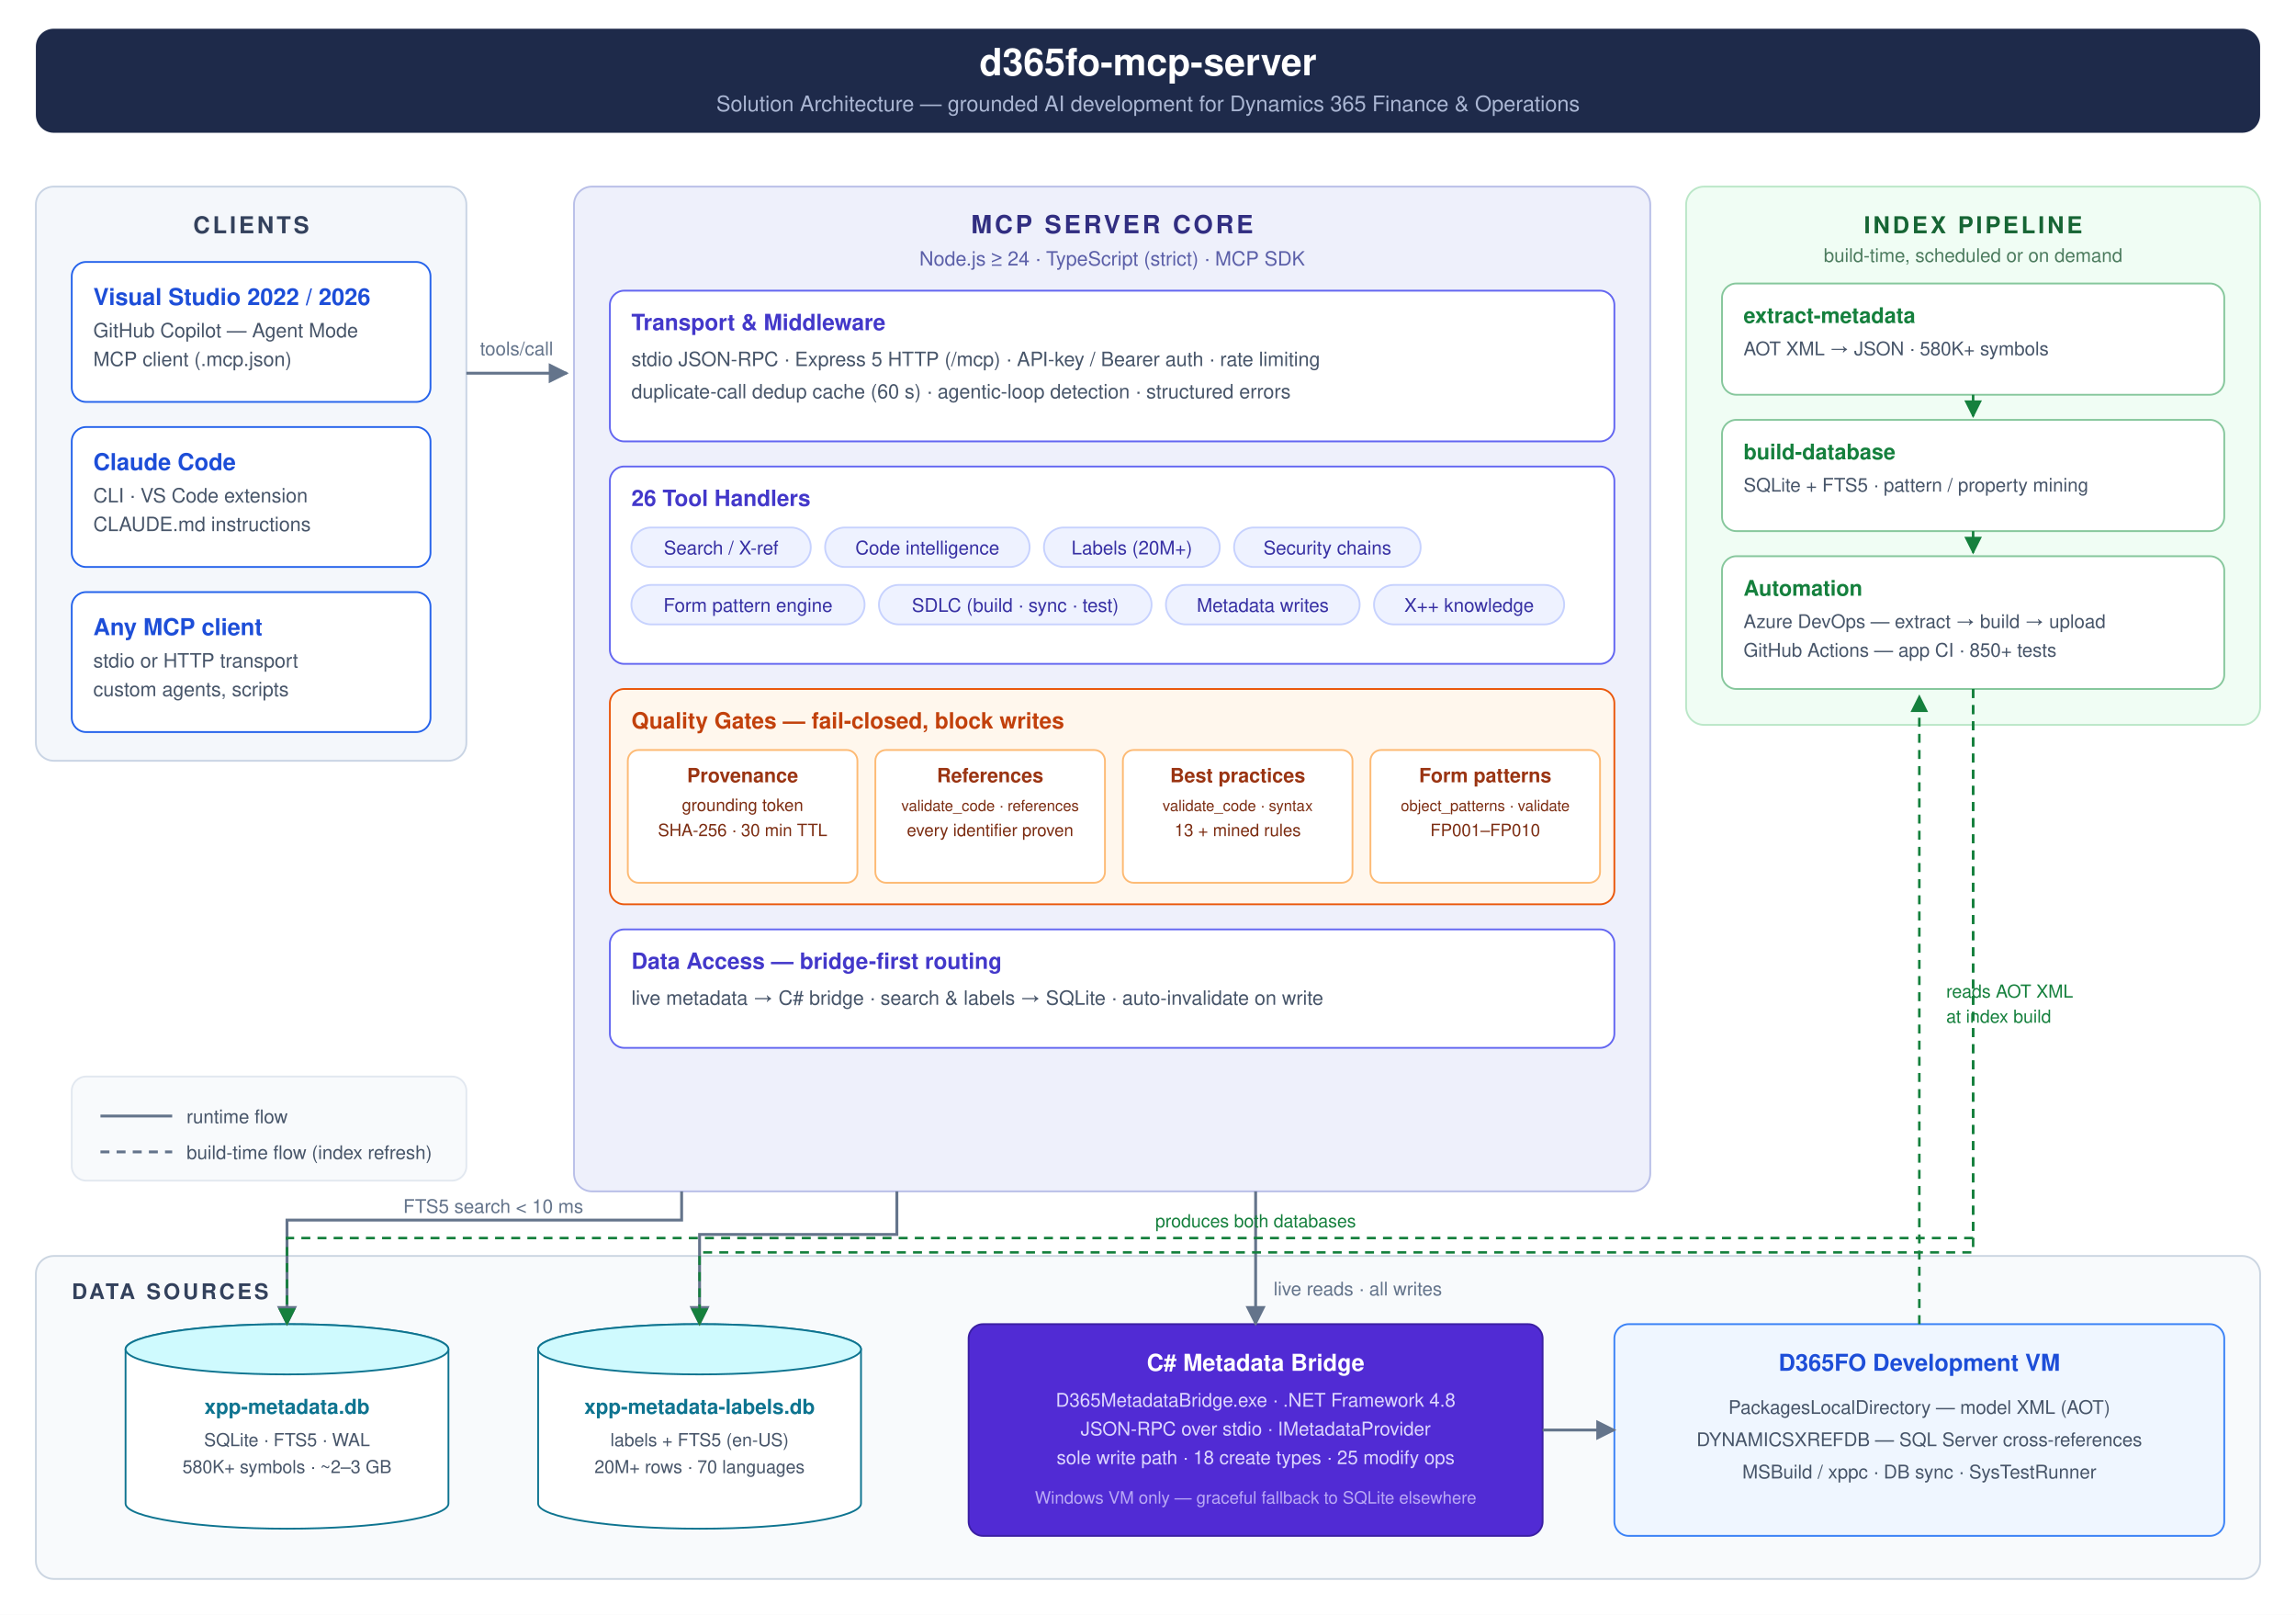
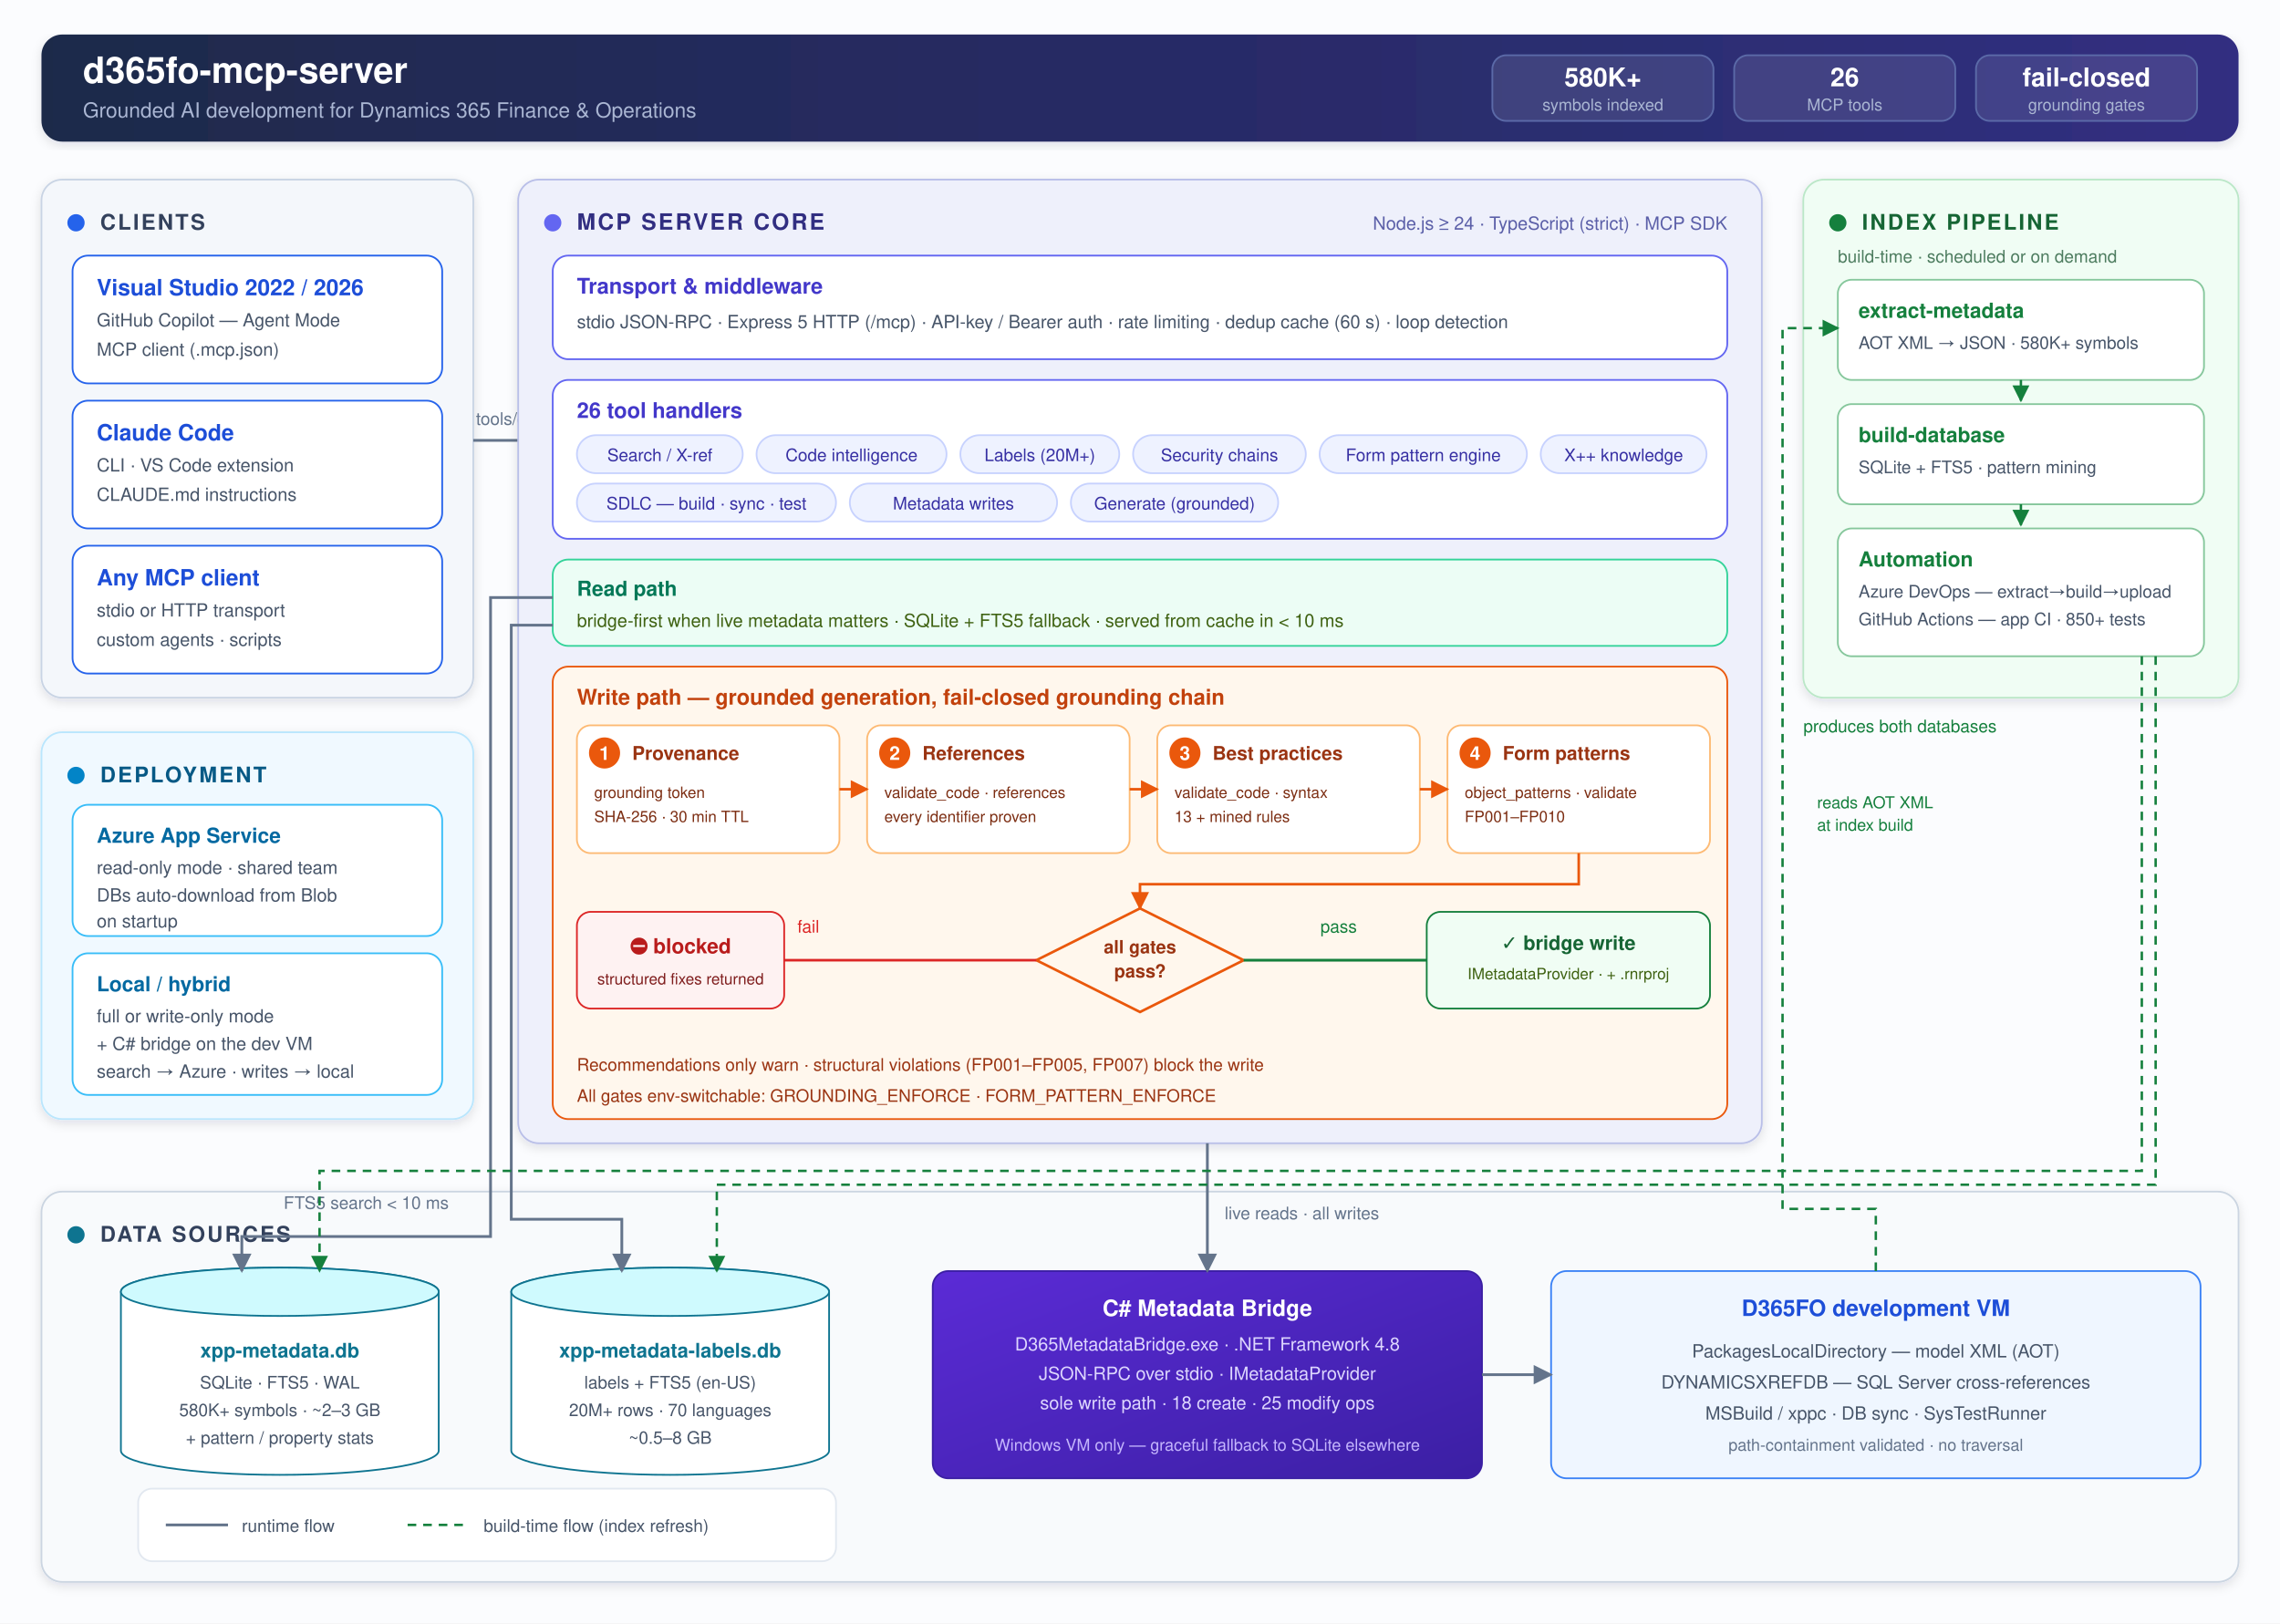
- <svg xmlns="http://www.w3.org/2000/svg" viewBox="0 0 1280 900" font-family="'Segoe UI', Helvetica, Arial, sans-serif">
+ <svg xmlns="http://www.w3.org/2000/svg" viewBox="0 0 1320 940" font-family="'Segoe UI', Helvetica, Arial, sans-serif" role="img">
  <defs>
    <marker id="arrow" viewBox="0 0 10 10" refX="9" refY="5" markerWidth="7" markerHeight="7" orient="auto-start-reverse">
      <path d="M0 0 L10 5 L0 10 z" fill="#64748b" />
    </marker>
    <marker id="arrowGreen" viewBox="0 0 10 10" refX="9" refY="5" markerWidth="7" markerHeight="7" orient="auto-start-reverse">
      <path d="M0 0 L10 5 L0 10 z" fill="#15803d" />
    </marker>
+     <marker id="arrowOrange" viewBox="0 0 10 10" refX="9" refY="5" markerWidth="7" markerHeight="7" orient="auto-start-reverse">
+       <path d="M0 0 L10 5 L0 10 z" fill="#ea580c" />
+     </marker>
+     <marker id="arrowRed" viewBox="0 0 10 10" refX="9" refY="5" markerWidth="7" markerHeight="7" orient="auto-start-reverse">
+       <path d="M0 0 L10 5 L0 10 z" fill="#dc2626" />
+     </marker>
+     <linearGradient id="gHead" x1="0" y1="0" x2="1" y2="0">
+       <stop offset="0" stop-color="#1e2a4a" />
+       <stop offset="1" stop-color="#312e81" />
+     </linearGradient>
+     <linearGradient id="gBridge" x1="0" y1="0" x2="1" y2="1">
+       <stop offset="0" stop-color="#5b2bd6" />
+       <stop offset="1" stop-color="#3b1fa3" />
+     </linearGradient>
+     <filter id="card" x="-4%" y="-4%" width="108%" height="112%">
+       <feDropShadow dx="0" dy="2" stdDeviation="3" flood-color="#1e293b" flood-opacity="0.12" />
+     </filter>
  </defs>
-   <rect x="0" y="0" width="1280" height="900" fill="#ffffff" />
-   <rect x="20" y="16" width="1240" height="58" rx="10" fill="#1e2a4a" />
-   <text x="640" y="42" text-anchor="middle" font-size="21" font-weight="700" fill="#ffffff">d365fo-mcp-server</text>
-   <text x="640" y="62" text-anchor="middle" font-size="12" fill="#aab6d3">Solution Architecture — grounded AI development for Dynamics 365 Finance &amp; Operations</text>
-   <rect x="20" y="104" width="240" height="320" rx="10" fill="#f4f7fb" stroke="#c9d4e4" />
-   <text x="140" y="130" text-anchor="middle" font-size="13" font-weight="700" fill="#33415c" letter-spacing="1.5">CLIENTS</text>
-   <rect x="40" y="146" width="200" height="78" rx="8" fill="#ffffff" stroke="#2563eb" />
-   <text x="52" y="170" font-size="13" font-weight="600" fill="#1d4ed8">Visual Studio 2022 / 2026</text>
-   <text x="52" y="188" font-size="11" fill="#475569">GitHub Copilot — Agent Mode</text>
-   <text x="52" y="204" font-size="11" fill="#475569">MCP client (.mcp.json)</text>
-   <rect x="40" y="238" width="200" height="78" rx="8" fill="#ffffff" stroke="#2563eb" />
-   <text x="52" y="262" font-size="13" font-weight="600" fill="#1d4ed8">Claude Code</text>
-   <text x="52" y="280" font-size="11" fill="#475569">CLI · VS Code extension</text>
-   <text x="52" y="296" font-size="11" fill="#475569">CLAUDE.md instructions</text>
-   <rect x="40" y="330" width="200" height="78" rx="8" fill="#ffffff" stroke="#2563eb" />
-   <text x="52" y="354" font-size="13" font-weight="600" fill="#1d4ed8">Any MCP client</text>
-   <text x="52" y="372" font-size="11" fill="#475569">stdio or HTTP transport</text>
-   <text x="52" y="388" font-size="11" fill="#475569">custom agents, scripts</text>
-   <line x1="260" y1="208" x2="316" y2="208" stroke="#64748b" stroke-width="1.6" marker-end="url(#arrow)" />
-   <text x="288" y="198" text-anchor="middle" font-size="10.5" fill="#64748b">tools/call</text>
-   <rect x="320" y="104" width="600" height="560" rx="10" fill="#eef0fb" stroke="#b9bfe8" />
-   <text x="620" y="130" text-anchor="middle" font-size="14" font-weight="700" fill="#312e81" letter-spacing="1.5">MCP SERVER CORE</text>
-   <text x="620" y="148" text-anchor="middle" font-size="11" fill="#5b5fa8">Node.js ≥ 24 · TypeScript (strict) · MCP SDK</text>
-   <rect x="340" y="162" width="560" height="84" rx="8" fill="#ffffff" stroke="#6366f1" />
-   <text x="352" y="184" font-size="12.5" font-weight="600" fill="#4338ca">Transport &amp; Middleware</text>
-   <text x="352" y="204" font-size="11" fill="#475569">stdio JSON-RPC  ·  Express 5 HTTP (/mcp)  ·  API-key / Bearer auth  ·  rate limiting</text>
-   <text x="352" y="222" font-size="11" fill="#475569">duplicate-call dedup cache (60 s)  ·  agentic-loop detection  ·  structured errors</text>
-   <rect x="340" y="260" width="560" height="110" rx="8" fill="#ffffff" stroke="#6366f1" />
-   <text x="352" y="282" font-size="12.5" font-weight="600" fill="#4338ca">26 Tool Handlers</text>
-   <rect x="352" y="294" width="100" height="22" rx="11" fill="#eef2ff" stroke="#c7d2fe" />
-   <text x="402" y="309" text-anchor="middle" font-size="10.5" fill="#3730a3">Search / X-ref</text>
-   <rect x="460" y="294" width="114" height="22" rx="11" fill="#eef2ff" stroke="#c7d2fe" />
-   <text x="517" y="309" text-anchor="middle" font-size="10.5" fill="#3730a3">Code intelligence</text>
-   <rect x="582" y="294" width="98" height="22" rx="11" fill="#eef2ff" stroke="#c7d2fe" />
-   <text x="631" y="309" text-anchor="middle" font-size="10.5" fill="#3730a3">Labels (20M+)</text>
-   <rect x="688" y="294" width="104" height="22" rx="11" fill="#eef2ff" stroke="#c7d2fe" />
-   <text x="740" y="309" text-anchor="middle" font-size="10.5" fill="#3730a3">Security chains</text>
-   <rect x="352" y="326" width="130" height="22" rx="11" fill="#eef2ff" stroke="#c7d2fe" />
-   <text x="417" y="341" text-anchor="middle" font-size="10.5" fill="#3730a3">Form pattern engine</text>
-   <rect x="490" y="326" width="152" height="22" rx="11" fill="#eef2ff" stroke="#c7d2fe" />
-   <text x="566" y="341" text-anchor="middle" font-size="10.5" fill="#3730a3">SDLC (build · sync · test)</text>
-   <rect x="650" y="326" width="108" height="22" rx="11" fill="#eef2ff" stroke="#c7d2fe" />
-   <text x="704" y="341" text-anchor="middle" font-size="10.5" fill="#3730a3">Metadata writes</text>
-   <rect x="766" y="326" width="106" height="22" rx="11" fill="#eef2ff" stroke="#c7d2fe" />
-   <text x="819" y="341" text-anchor="middle" font-size="10.5" fill="#3730a3">X++ knowledge</text>
-   <rect x="340" y="384" width="560" height="120" rx="8" fill="#fff7ed" stroke="#ea580c" />
-   <text x="352" y="406" font-size="12.5" font-weight="600" fill="#c2410c">Quality Gates — fail-closed, block writes</text>
-   <rect x="350" y="418" width="128" height="74" rx="6" fill="#ffffff" stroke="#fdba74" />
-   <text x="414" y="436" text-anchor="middle" font-size="11" font-weight="600" fill="#9a3412">Provenance</text>
-   <text x="414" y="452" text-anchor="middle" font-size="9.5" fill="#7c2d12">grounding token</text>
-   <text x="414" y="466" text-anchor="middle" font-size="9.5" fill="#7c2d12">SHA-256 · 30 min TTL</text>
-   <rect x="488" y="418" width="128" height="74" rx="6" fill="#ffffff" stroke="#fdba74" />
-   <text x="552" y="436" text-anchor="middle" font-size="11" font-weight="600" fill="#9a3412">References</text>
-   <text x="552" y="452" text-anchor="middle" font-size="8.5" fill="#7c2d12">validate_code · references</text>
-   <text x="552" y="466" text-anchor="middle" font-size="9.5" fill="#7c2d12">every identifier proven</text>
-   <rect x="626" y="418" width="128" height="74" rx="6" fill="#ffffff" stroke="#fdba74" />
-   <text x="690" y="436" text-anchor="middle" font-size="11" font-weight="600" fill="#9a3412">Best practices</text>
-   <text x="690" y="452" text-anchor="middle" font-size="8.5" fill="#7c2d12">validate_code · syntax</text>
-   <text x="690" y="466" text-anchor="middle" font-size="9.5" fill="#7c2d12">13 + mined rules</text>
-   <rect x="764" y="418" width="128" height="74" rx="6" fill="#ffffff" stroke="#fdba74" />
-   <text x="828" y="436" text-anchor="middle" font-size="11" font-weight="600" fill="#9a3412">Form patterns</text>
-   <text x="828" y="452" text-anchor="middle" font-size="8.5" fill="#7c2d12">object_patterns · validate</text>
-   <text x="828" y="466" text-anchor="middle" font-size="9.5" fill="#7c2d12">FP001–FP010</text>
-   <rect x="340" y="518" width="560" height="66" rx="8" fill="#ffffff" stroke="#6366f1" />
-   <text x="352" y="540" font-size="12.5" font-weight="600" fill="#4338ca">Data Access — bridge-first routing</text>
-   <text x="352" y="560" font-size="11" fill="#475569">live metadata → C# bridge  ·  search &amp; labels → SQLite  ·  auto-invalidate on write</text>
-   <rect x="940" y="104" width="320" height="300" rx="10" fill="#f0fdf4" stroke="#bbe7c8" />
-   <text x="1100" y="130" text-anchor="middle" font-size="13" font-weight="700" fill="#166534" letter-spacing="1.5">INDEX PIPELINE</text>
-   <text x="1100" y="146" text-anchor="middle" font-size="10.5" fill="#4d7c5f">build-time, scheduled or on demand</text>
-   <rect x="960" y="158" width="280" height="62" rx="8" fill="#ffffff" stroke="#86c79c" />
-   <text x="972" y="180" font-size="12" font-weight="600" fill="#15803d">extract-metadata</text>
-   <text x="972" y="198" font-size="10.5" fill="#475569">AOT XML → JSON · 580K+ symbols</text>
-   <line x1="1100" y1="220" x2="1100" y2="232" stroke="#15803d" stroke-width="1.4" marker-end="url(#arrowGreen)" />
-   <rect x="960" y="234" width="280" height="62" rx="8" fill="#ffffff" stroke="#86c79c" />
-   <text x="972" y="256" font-size="12" font-weight="600" fill="#15803d">build-database</text>
-   <text x="972" y="274" font-size="10.5" fill="#475569">SQLite + FTS5 · pattern / property mining</text>
-   <line x1="1100" y1="296" x2="1100" y2="308" stroke="#15803d" stroke-width="1.4" marker-end="url(#arrowGreen)" />
-   <rect x="960" y="310" width="280" height="74" rx="8" fill="#ffffff" stroke="#86c79c" />
-   <text x="972" y="332" font-size="12" font-weight="600" fill="#15803d">Automation</text>
-   <text x="972" y="350" font-size="10.5" fill="#475569">Azure DevOps — extract → build → upload</text>
-   <text x="972" y="366" font-size="10.5" fill="#475569">GitHub Actions — app CI · 850+ tests</text>
-   <rect x="40" y="600" width="220" height="58" rx="8" fill="#f8fafc" stroke="#e2e8f0" />
-   <line x1="56" y1="622" x2="96" y2="622" stroke="#64748b" stroke-width="1.6" />
-   <text x="104" y="626" font-size="10.5" fill="#475569">runtime flow</text>
-   <line x1="56" y1="642" x2="96" y2="642" stroke="#64748b" stroke-width="1.6" stroke-dasharray="5 4" />
-   <text x="104" y="646" font-size="10.5" fill="#475569">build-time flow (index refresh)</text>
-   <rect x="20" y="700" width="1240" height="180" rx="10" fill="#f8fafc" stroke="#cbd5e1" />
-   <text x="40" y="724" font-size="12" font-weight="700" fill="#33415c" letter-spacing="1.5">DATA SOURCES</text>
-   <path d="M70 752 a90 14 0 0 1 180 0 v86 a90 14 0 0 1 -180 0 z" fill="#ffffff" stroke="#0e7490" />
-   <ellipse cx="160" cy="752" rx="90" ry="14" fill="#cffafe" stroke="#0e7490" />
-   <text x="160" y="788" text-anchor="middle" font-size="11.5" font-weight="600" fill="#0e7490">xpp-metadata.db</text>
-   <text x="160" y="806" text-anchor="middle" font-size="10" fill="#475569">SQLite · FTS5 · WAL</text>
-   <text x="160" y="821" text-anchor="middle" font-size="10" fill="#475569">580K+ symbols · ~2–3 GB</text>
-   <path d="M300 752 a90 14 0 0 1 180 0 v86 a90 14 0 0 1 -180 0 z" fill="#ffffff" stroke="#0e7490" />
-   <ellipse cx="390" cy="752" rx="90" ry="14" fill="#cffafe" stroke="#0e7490" />
-   <text x="390" y="788" text-anchor="middle" font-size="11.5" font-weight="600" fill="#0e7490">xpp-metadata-labels.db</text>
-   <text x="390" y="806" text-anchor="middle" font-size="10" fill="#475569">labels + FTS5 (en-US)</text>
-   <text x="390" y="821" text-anchor="middle" font-size="10" fill="#475569">20M+ rows · 70 languages</text>
-   <rect x="540" y="738" width="320" height="118" rx="8" fill="#512BD4" stroke="#3b1fa3" />
-   <text x="700" y="764" text-anchor="middle" font-size="13" font-weight="700" fill="#ffffff">C# Metadata Bridge</text>
-   <text x="700" y="784" text-anchor="middle" font-size="10.5" fill="#ddd6fe">D365MetadataBridge.exe · .NET Framework 4.8</text>
-   <text x="700" y="800" text-anchor="middle" font-size="10.5" fill="#ddd6fe">JSON-RPC over stdio · IMetadataProvider</text>
-   <text x="700" y="816" text-anchor="middle" font-size="10.5" fill="#ddd6fe">sole write path · 18 create types · 25 modify ops</text>
-   <text x="700" y="838" text-anchor="middle" font-size="9.5" fill="#b9a8f5">Windows VM only — graceful fallback to SQLite elsewhere</text>
-   <rect x="900" y="738" width="340" height="118" rx="8" fill="#eff6ff" stroke="#3b82f6" />
-   <text x="1070" y="764" text-anchor="middle" font-size="13" font-weight="700" fill="#1d4ed8">D365FO Development VM</text>
-   <text x="1070" y="788" text-anchor="middle" font-size="10.5" fill="#475569">PackagesLocalDirectory — model XML (AOT)</text>
-   <text x="1070" y="806" text-anchor="middle" font-size="10.5" fill="#475569">DYNAMICSXREFDB — SQL Server cross-references</text>
-   <text x="1070" y="824" text-anchor="middle" font-size="10.5" fill="#475569">MSBuild / xppc · DB sync · SysTestRunner</text>
-   <path d="M380 664 L380 680 L160 680 L160 738" fill="none" stroke="#64748b" stroke-width="1.6" marker-end="url(#arrow)" />
-   <path d="M500 664 L500 688 L390 688 L390 738" fill="none" stroke="#64748b" stroke-width="1.6" marker-end="url(#arrow)" />
-   <text x="275" y="676" text-anchor="middle" font-size="10.5" fill="#64748b">FTS5 search &lt; 10 ms</text>
-   <path d="M700 664 L700 738" fill="none" stroke="#64748b" stroke-width="1.6" marker-end="url(#arrow)" />
-   <text x="710" y="722" font-size="10.5" fill="#64748b">live reads · all writes</text>
-   <line x1="860" y1="797" x2="900" y2="797" stroke="#64748b" stroke-width="1.6" marker-end="url(#arrow)" />
-   <path d="M1070 738 L1070 388" fill="none" stroke="#15803d" stroke-width="1.4" stroke-dasharray="5 4" marker-end="url(#arrowGreen)" />
-   <text x="1085" y="556" font-size="10" fill="#15803d">reads AOT XML</text>
-   <text x="1085" y="570" font-size="10" fill="#15803d">at index build</text>
-   <path d="M1100 384 L1100 690 L160 690 L160 738" fill="none" stroke="#15803d" stroke-width="1.4" stroke-dasharray="5 4" marker-end="url(#arrowGreen)" />
-   <path d="M1100 384 L1100 698 L390 698 L390 738" fill="none" stroke="#15803d" stroke-width="1.4" stroke-dasharray="5 4" marker-end="url(#arrowGreen)" />
-   <text x="700" y="684" text-anchor="middle" font-size="10" fill="#15803d">produces both databases</text>
+   <rect x="0" y="0" width="1320" height="940" fill="#fbfcfe" />
+   <rect x="24" y="20" width="1272" height="62" rx="12" fill="url(#gHead)" filter="url(#card)" />
+   <text x="48" y="48" font-size="21" font-weight="700" fill="#ffffff">d365fo-mcp-server</text>
+   <text x="48" y="68" font-size="12" fill="#aab6d3">Grounded AI development for Dynamics 365 Finance &amp; Operations</text>
+   <g>
+     <rect x="864" y="32" width="128" height="38" rx="8" fill="#ffffff" fill-opacity="0.10" stroke="#5b6aa8" />
+     <text x="928" y="50" text-anchor="middle" font-size="15" font-weight="700" fill="#ffffff">580K+</text>
+     <text x="928" y="64" text-anchor="middle" font-size="9.5" fill="#aab6d3">symbols indexed</text>
+     <rect x="1004" y="32" width="128" height="38" rx="8" fill="#ffffff" fill-opacity="0.10" stroke="#5b6aa8" />
+     <text x="1068" y="50" text-anchor="middle" font-size="15" font-weight="700" fill="#ffffff">26</text>
+     <text x="1068" y="64" text-anchor="middle" font-size="9.5" fill="#aab6d3">MCP tools</text>
+     <rect x="1144" y="32" width="128" height="38" rx="8" fill="#ffffff" fill-opacity="0.10" stroke="#5b6aa8" />
+     <text x="1208" y="50" text-anchor="middle" font-size="15" font-weight="700" fill="#ffffff">fail-closed</text>
+     <text x="1208" y="64" text-anchor="middle" font-size="9.5" fill="#aab6d3">grounding gates</text>
+   </g>
+   <rect x="24" y="104" width="250" height="300" rx="12" fill="#f4f7fb" stroke="#c9d4e4" filter="url(#card)" />
+   <circle cx="44" cy="129" r="5" fill="#2563eb" />
+   <text x="58" y="133" font-size="12.5" font-weight="700" fill="#33415c" letter-spacing="1.2">CLIENTS</text>
+   <rect x="42" y="148" width="214" height="74" rx="9" fill="#ffffff" stroke="#2563eb" />
+   <text x="56" y="171" font-size="13" font-weight="600" fill="#1d4ed8">Visual Studio 2022 / 2026</text>
+   <text x="56" y="189" font-size="10.5" fill="#475569">GitHub Copilot — Agent Mode</text>
+   <text x="56" y="206" font-size="10.5" fill="#475569">MCP client (.mcp.json)</text>
+   <rect x="42" y="232" width="214" height="74" rx="9" fill="#ffffff" stroke="#2563eb" />
+   <text x="56" y="255" font-size="13" font-weight="600" fill="#1d4ed8">Claude Code</text>
+   <text x="56" y="273" font-size="10.5" fill="#475569">CLI · VS Code extension</text>
+   <text x="56" y="290" font-size="10.5" fill="#475569">CLAUDE.md instructions</text>
+   <rect x="42" y="316" width="214" height="74" rx="9" fill="#ffffff" stroke="#2563eb" />
+   <text x="56" y="339" font-size="13" font-weight="600" fill="#1d4ed8">Any MCP client</text>
+   <text x="56" y="357" font-size="10.5" fill="#475569">stdio or HTTP transport</text>
+   <text x="56" y="374" font-size="10.5" fill="#475569">custom agents · scripts</text>
+   <rect x="24" y="424" width="250" height="224" rx="12" fill="#f0f9ff" stroke="#bae6fd" filter="url(#card)" />
+   <circle cx="44" cy="449" r="5" fill="#0284c7" />
+   <text x="58" y="453" font-size="12.5" font-weight="700" fill="#075985" letter-spacing="1.2">DEPLOYMENT</text>
+   <rect x="42" y="466" width="214" height="76" rx="9" fill="#ffffff" stroke="#38bdf8" />
+   <text x="56" y="488" font-size="12" font-weight="600" fill="#0369a1">Azure App Service</text>
+   <text x="56" y="506" font-size="10.5" fill="#475569">read-only mode · shared team</text>
+   <text x="56" y="522" font-size="10.5" fill="#475569">DBs auto-download from Blob</text>
+   <text x="56" y="537" font-size="10.5" fill="#475569">on startup</text>
+   <rect x="42" y="552" width="214" height="82" rx="9" fill="#ffffff" stroke="#38bdf8" />
+   <text x="56" y="574" font-size="12" font-weight="600" fill="#0369a1">Local / hybrid</text>
+   <text x="56" y="592" font-size="10.5" fill="#475569">full or write-only mode</text>
+   <text x="56" y="608" font-size="10.5" fill="#475569">+ C# bridge on the dev VM</text>
+   <text x="56" y="624" font-size="10.5" fill="#475569">search → Azure · writes → local</text>
+   <line x1="274" y1="255" x2="316" y2="255" stroke="#64748b" stroke-width="1.6" marker-end="url(#arrow)" />
+   <text x="295" y="246" text-anchor="middle" font-size="10" fill="#64748b">tools/call</text>
+   <rect x="300" y="104" width="720" height="558" rx="12" fill="#eef0fb" stroke="#b9bfe8" filter="url(#card)" />
+   <circle cx="320" cy="129" r="5" fill="#6366f1" />
+   <text x="334" y="133" font-size="13" font-weight="700" fill="#312e81" letter-spacing="1.2">MCP SERVER CORE</text>
+   <text x="1000" y="133" text-anchor="end" font-size="10.5" fill="#5b5fa8">Node.js ≥ 24 · TypeScript (strict) · MCP SDK</text>
+   <rect x="320" y="148" width="680" height="60" rx="9" fill="#ffffff" stroke="#6366f1" />
+   <text x="334" y="170" font-size="12.5" font-weight="600" fill="#4338ca">Transport &amp; middleware</text>
+   <text x="334" y="190" font-size="10.5" fill="#475569">stdio JSON-RPC · Express 5 HTTP (/mcp) · API-key / Bearer auth · rate limiting · dedup cache (60 s) · loop detection</text>
+   <rect x="320" y="220" width="680" height="92" rx="9" fill="#ffffff" stroke="#6366f1" />
+   <text x="334" y="242" font-size="12.5" font-weight="600" fill="#4338ca">26 tool handlers</text>
+   <g font-size="10" fill="#3730a3">
+     <rect x="334" y="252" width="96" height="22" rx="11" fill="#eef2ff" stroke="#c7d2fe" />
+     <text x="382" y="267" text-anchor="middle">Search / X-ref</text>
+     <rect x="438" y="252" width="110" height="22" rx="11" fill="#eef2ff" stroke="#c7d2fe" />
+     <text x="493" y="267" text-anchor="middle">Code intelligence</text>
+     <rect x="556" y="252" width="92" height="22" rx="11" fill="#eef2ff" stroke="#c7d2fe" />
+     <text x="602" y="267" text-anchor="middle">Labels (20M+)</text>
+     <rect x="656" y="252" width="100" height="22" rx="11" fill="#eef2ff" stroke="#c7d2fe" />
+     <text x="706" y="267" text-anchor="middle">Security chains</text>
+     <rect x="764" y="252" width="120" height="22" rx="11" fill="#eef2ff" stroke="#c7d2fe" />
+     <text x="824" y="267" text-anchor="middle">Form pattern engine</text>
+     <rect x="892" y="252" width="96" height="22" rx="11" fill="#eef2ff" stroke="#c7d2fe" />
+     <text x="940" y="267" text-anchor="middle">X++ knowledge</text>
+     <rect x="334" y="280" width="150" height="22" rx="11" fill="#eef2ff" stroke="#c7d2fe" />
+     <text x="409" y="295" text-anchor="middle">SDLC — build · sync · test</text>
+     <rect x="492" y="280" width="120" height="22" rx="11" fill="#eef2ff" stroke="#c7d2fe" />
+     <text x="552" y="295" text-anchor="middle">Metadata writes</text>
+     <rect x="620" y="280" width="120" height="22" rx="11" fill="#eef2ff" stroke="#c7d2fe" />
+     <text x="680" y="295" text-anchor="middle">Generate (grounded)</text>
+   </g>
+   <rect x="320" y="324" width="680" height="50" rx="9" fill="#ecfdf5" stroke="#34d399" />
+   <text x="334" y="345" font-size="12" font-weight="600" fill="#047857">Read path</text>
+   <text x="334" y="363" font-size="10.5" fill="#3f6212">bridge-first when live metadata matters · SQLite + FTS5 fallback · served from cache in &lt; 10 ms</text>
+   <rect x="320" y="386" width="680" height="262" rx="9" fill="#fff7ed" stroke="#ea580c" />
+   <text x="334" y="408" font-size="12.5" font-weight="700" fill="#c2410c">Write path — grounded generation, fail-closed grounding chain</text>
+   <g>
+     <rect x="334" y="420" width="152" height="74" rx="8" fill="#ffffff" stroke="#fdba74" />
+     <circle cx="350" cy="436" r="9" fill="#ea580c" />
+     <text x="350" y="440" text-anchor="middle" font-size="11" font-weight="700" fill="#fff">1</text>
+     <text x="366" y="440" font-size="11" font-weight="600" fill="#9a3412">Provenance</text>
+     <text x="344" y="462" font-size="9" fill="#7c2d12">grounding token</text>
+     <text x="344" y="476" font-size="9" fill="#7c2d12">SHA-256 · 30 min TTL</text>
+     <rect x="502" y="420" width="152" height="74" rx="8" fill="#ffffff" stroke="#fdba74" />
+     <circle cx="518" cy="436" r="9" fill="#ea580c" />
+     <text x="518" y="440" text-anchor="middle" font-size="11" font-weight="700" fill="#fff">2</text>
+     <text x="534" y="440" font-size="11" font-weight="600" fill="#9a3412">References</text>
+     <text x="512" y="462" font-size="9" fill="#7c2d12">validate_code · references</text>
+     <text x="512" y="476" font-size="9" fill="#7c2d12">every identifier proven</text>
+     <rect x="670" y="420" width="152" height="74" rx="8" fill="#ffffff" stroke="#fdba74" />
+     <circle cx="686" cy="436" r="9" fill="#ea580c" />
+     <text x="686" y="440" text-anchor="middle" font-size="11" font-weight="700" fill="#fff">3</text>
+     <text x="702" y="440" font-size="11" font-weight="600" fill="#9a3412">Best practices</text>
+     <text x="680" y="462" font-size="9" fill="#7c2d12">validate_code · syntax</text>
+     <text x="680" y="476" font-size="9" fill="#7c2d12">13 + mined rules</text>
+     <rect x="838" y="420" width="152" height="74" rx="8" fill="#ffffff" stroke="#fdba74" />
+     <circle cx="854" cy="436" r="9" fill="#ea580c" />
+     <text x="854" y="440" text-anchor="middle" font-size="11" font-weight="700" fill="#fff">4</text>
+     <text x="870" y="440" font-size="11" font-weight="600" fill="#9a3412">Form patterns</text>
+     <text x="848" y="462" font-size="9" fill="#7c2d12">object_patterns · validate</text>
+     <text x="848" y="476" font-size="9" fill="#7c2d12">FP001–FP010</text>
+     <line x1="486" y1="457" x2="502" y2="457" stroke="#ea580c" stroke-width="1.5" marker-end="url(#arrowOrange)" />
+     <line x1="654" y1="457" x2="670" y2="457" stroke="#ea580c" stroke-width="1.5" marker-end="url(#arrowOrange)" />
+     <line x1="822" y1="457" x2="838" y2="457" stroke="#ea580c" stroke-width="1.5" marker-end="url(#arrowOrange)" />
+   </g>
+   <path d="M914 494 L914 512 L660 512 L660 526" fill="none" stroke="#ea580c" stroke-width="1.5" marker-end="url(#arrowOrange)" />
+   <polygon points="660,526 720,556 660,586 600,556" fill="#fff7ed" stroke="#ea580c" stroke-width="1.5" />
+   <text x="660" y="552" text-anchor="middle" font-size="10.5" font-weight="600" fill="#9a3412">all gates</text>
+   <text x="660" y="566" text-anchor="middle" font-size="10.5" font-weight="600" fill="#9a3412">pass?</text>
+   <line x1="600" y1="556" x2="360" y2="556" stroke="#dc2626" stroke-width="1.5" marker-end="url(#arrowRed)" />
+   <rect x="334" y="528" width="120" height="56" rx="8" fill="#fef2f2" stroke="#dc2626" />
+   <text x="394" y="552" text-anchor="middle" font-size="12" font-weight="700" fill="#b91c1c">⛔ blocked</text>
+   <text x="394" y="570" text-anchor="middle" font-size="9" fill="#7f1d1d">structured fixes returned</text>
+   <text x="468" y="540" text-anchor="middle" font-size="10" fill="#dc2626">fail</text>
+   <line x1="720" y1="556" x2="966" y2="556" stroke="#15803d" stroke-width="1.6" marker-end="url(#arrowGreen)" />
+   <rect x="826" y="528" width="164" height="56" rx="8" fill="#f0fdf4" stroke="#15803d" />
+   <text x="908" y="550" text-anchor="middle" font-size="11.5" font-weight="700" fill="#166534">✓ bridge write</text>
+   <text x="908" y="567" text-anchor="middle" font-size="9" fill="#3f6212">IMetadataProvider · + .rnrproj</text>
+   <text x="775" y="540" text-anchor="middle" font-size="10" fill="#15803d">pass</text>
+   <text x="334" y="620" font-size="10" fill="#9a3412">Recommendations only warn · structural violations (FP001–FP005, FP007) block the write</text>
+   <text x="334" y="638" font-size="10" fill="#9a3412">All gates env-switchable: GROUNDING_ENFORCE · FORM_PATTERN_ENFORCE</text>
+   <rect x="1044" y="104" width="252" height="300" rx="12" fill="#f0fdf4" stroke="#bbe7c8" filter="url(#card)" />
+   <circle cx="1064" cy="129" r="5" fill="#15803d" />
+   <text x="1078" y="133" font-size="12.5" font-weight="700" fill="#166534" letter-spacing="1.2">INDEX PIPELINE</text>
+   <text x="1064" y="152" font-size="10" fill="#4d7c5f">build-time · scheduled or on demand</text>
+   <rect x="1064" y="162" width="212" height="58" rx="8" fill="#ffffff" stroke="#86c79c" />
+   <text x="1076" y="184" font-size="12" font-weight="600" fill="#15803d">extract-metadata</text>
+   <text x="1076" y="202" font-size="10" fill="#475569">AOT XML → JSON · 580K+ symbols</text>
+   <line x1="1170" y1="220" x2="1170" y2="232" stroke="#15803d" stroke-width="1.4" marker-end="url(#arrowGreen)" />
+   <rect x="1064" y="234" width="212" height="58" rx="8" fill="#ffffff" stroke="#86c79c" />
+   <text x="1076" y="256" font-size="12" font-weight="600" fill="#15803d">build-database</text>
+   <text x="1076" y="274" font-size="10" fill="#475569">SQLite + FTS5 · pattern mining</text>
+   <line x1="1170" y1="292" x2="1170" y2="304" stroke="#15803d" stroke-width="1.4" marker-end="url(#arrowGreen)" />
+   <rect x="1064" y="306" width="212" height="74" rx="8" fill="#ffffff" stroke="#86c79c" />
+   <text x="1076" y="328" font-size="12" font-weight="600" fill="#15803d">Automation</text>
+   <text x="1076" y="346" font-size="10" fill="#475569">Azure DevOps — extract→build→upload</text>
+   <text x="1076" y="362" font-size="10" fill="#475569">GitHub Actions — app CI · 850+ tests</text>
+   <text x="1100" y="424" text-anchor="middle" font-size="10" fill="#15803d">produces both databases</text>
+   <text x="1052" y="468" font-size="9.5" fill="#15803d">reads AOT XML</text>
+   <text x="1052" y="481" font-size="9.5" fill="#15803d">at index build</text>
+   <rect x="24" y="690" width="1272" height="226" rx="12" fill="#f8fafc" stroke="#cbd5e1" filter="url(#card)" />
+   <circle cx="44" cy="715" r="5" fill="#0e7490" />
+   <text x="58" y="719" font-size="12.5" font-weight="700" fill="#33415c" letter-spacing="1.2">DATA SOURCES</text>
+   <path d="M70 748 a92 14 0 0 1 184 0 v92 a92 14 0 0 1 -184 0 z" fill="#ffffff" stroke="#0e7490" />
+   <ellipse cx="162" cy="748" rx="92" ry="14" fill="#cffafe" stroke="#0e7490" />
+   <text x="162" y="786" text-anchor="middle" font-size="11.5" font-weight="600" fill="#0e7490">xpp-metadata.db</text>
+   <text x="162" y="804" text-anchor="middle" font-size="10" fill="#475569">SQLite · FTS5 · WAL</text>
+   <text x="162" y="820" text-anchor="middle" font-size="10" fill="#475569">580K+ symbols · ~2–3 GB</text>
+   <text x="162" y="836" text-anchor="middle" font-size="10" fill="#475569">+ pattern / property stats</text>
+   <path d="M296 748 a92 14 0 0 1 184 0 v92 a92 14 0 0 1 -184 0 z" fill="#ffffff" stroke="#0e7490" />
+   <ellipse cx="388" cy="748" rx="92" ry="14" fill="#cffafe" stroke="#0e7490" />
+   <text x="388" y="786" text-anchor="middle" font-size="11.5" font-weight="600" fill="#0e7490">xpp-metadata-labels.db</text>
+   <text x="388" y="804" text-anchor="middle" font-size="10" fill="#475569">labels + FTS5 (en-US)</text>
+   <text x="388" y="820" text-anchor="middle" font-size="10" fill="#475569">20M+ rows · 70 languages</text>
+   <text x="388" y="836" text-anchor="middle" font-size="10" fill="#475569">~0.5–8 GB</text>
+   <rect x="540" y="736" width="318" height="120" rx="9" fill="url(#gBridge)" stroke="#3b1fa3" />
+   <text x="699" y="762" text-anchor="middle" font-size="13" font-weight="700" fill="#ffffff">C# Metadata Bridge</text>
+   <text x="699" y="782" text-anchor="middle" font-size="10.5" fill="#ddd6fe">D365MetadataBridge.exe · .NET Framework 4.8</text>
+   <text x="699" y="799" text-anchor="middle" font-size="10.5" fill="#ddd6fe">JSON-RPC over stdio · IMetadataProvider</text>
+   <text x="699" y="816" text-anchor="middle" font-size="10.5" fill="#ddd6fe">sole write path · 18 create · 25 modify ops</text>
+   <text x="699" y="840" text-anchor="middle" font-size="9.5" fill="#c4b5fd">Windows VM only — graceful fallback to SQLite elsewhere</text>
+   <rect x="898" y="736" width="376" height="120" rx="9" fill="#eff6ff" stroke="#3b82f6" />
+   <text x="1086" y="762" text-anchor="middle" font-size="13" font-weight="700" fill="#1d4ed8">D365FO development VM</text>
+   <text x="1086" y="786" text-anchor="middle" font-size="10.5" fill="#475569">PackagesLocalDirectory — model XML (AOT)</text>
+   <text x="1086" y="804" text-anchor="middle" font-size="10.5" fill="#475569">DYNAMICSXREFDB — SQL Server cross-references</text>
+   <text x="1086" y="822" text-anchor="middle" font-size="10.5" fill="#475569">MSBuild / xppc · DB sync · SysTestRunner</text>
+   <text x="1086" y="840" text-anchor="middle" font-size="9.5" fill="#64748b">path-containment validated · no traversal</text>
+   <path d="M320 346 L284 346 L284 716 L140 716 L140 736" fill="none" stroke="#64748b" stroke-width="1.6" marker-end="url(#arrow)" />
+   <path d="M320 362 L296 362 L296 706 L360 706 L360 736" fill="none" stroke="#64748b" stroke-width="1.6" marker-end="url(#arrow)" />
+   <text x="212" y="700" text-anchor="middle" font-size="10" fill="#64748b">FTS5 search &lt; 10 ms</text>
+   <path d="M699 662 L699 736" fill="none" stroke="#64748b" stroke-width="1.6" marker-end="url(#arrow)" />
+   <text x="709" y="706" font-size="10" fill="#64748b">live reads · all writes</text>
+   <line x1="858" y1="796" x2="898" y2="796" stroke="#64748b" stroke-width="1.6" marker-end="url(#arrow)" />
+   <path d="M1086 736 L1086 700 L1032 700 L1032 190 L1064 190" fill="none" stroke="#15803d" stroke-width="1.4" stroke-dasharray="5 4" marker-end="url(#arrowGreen)" />
+   <path d="M1240 380 L1240 678 L185 678 L185 736" fill="none" stroke="#15803d" stroke-width="1.4" stroke-dasharray="5 4" marker-end="url(#arrowGreen)" />
+   <path d="M1248 380 L1248 686 L415 686 L415 736" fill="none" stroke="#15803d" stroke-width="1.4" stroke-dasharray="5 4" marker-end="url(#arrowGreen)" />
+   <rect x="80" y="862" width="404" height="42" rx="8" fill="#ffffff" stroke="#e2e8f0" />
+   <line x1="96" y1="883" x2="132" y2="883" stroke="#64748b" stroke-width="1.6" />
+   <text x="140" y="887" font-size="10" fill="#475569">runtime flow</text>
+   <line x1="236" y1="883" x2="272" y2="883" stroke="#15803d" stroke-width="1.4" stroke-dasharray="5 4" />
+   <text x="280" y="887" font-size="10" fill="#475569">build-time flow (index refresh)</text>
</svg>
